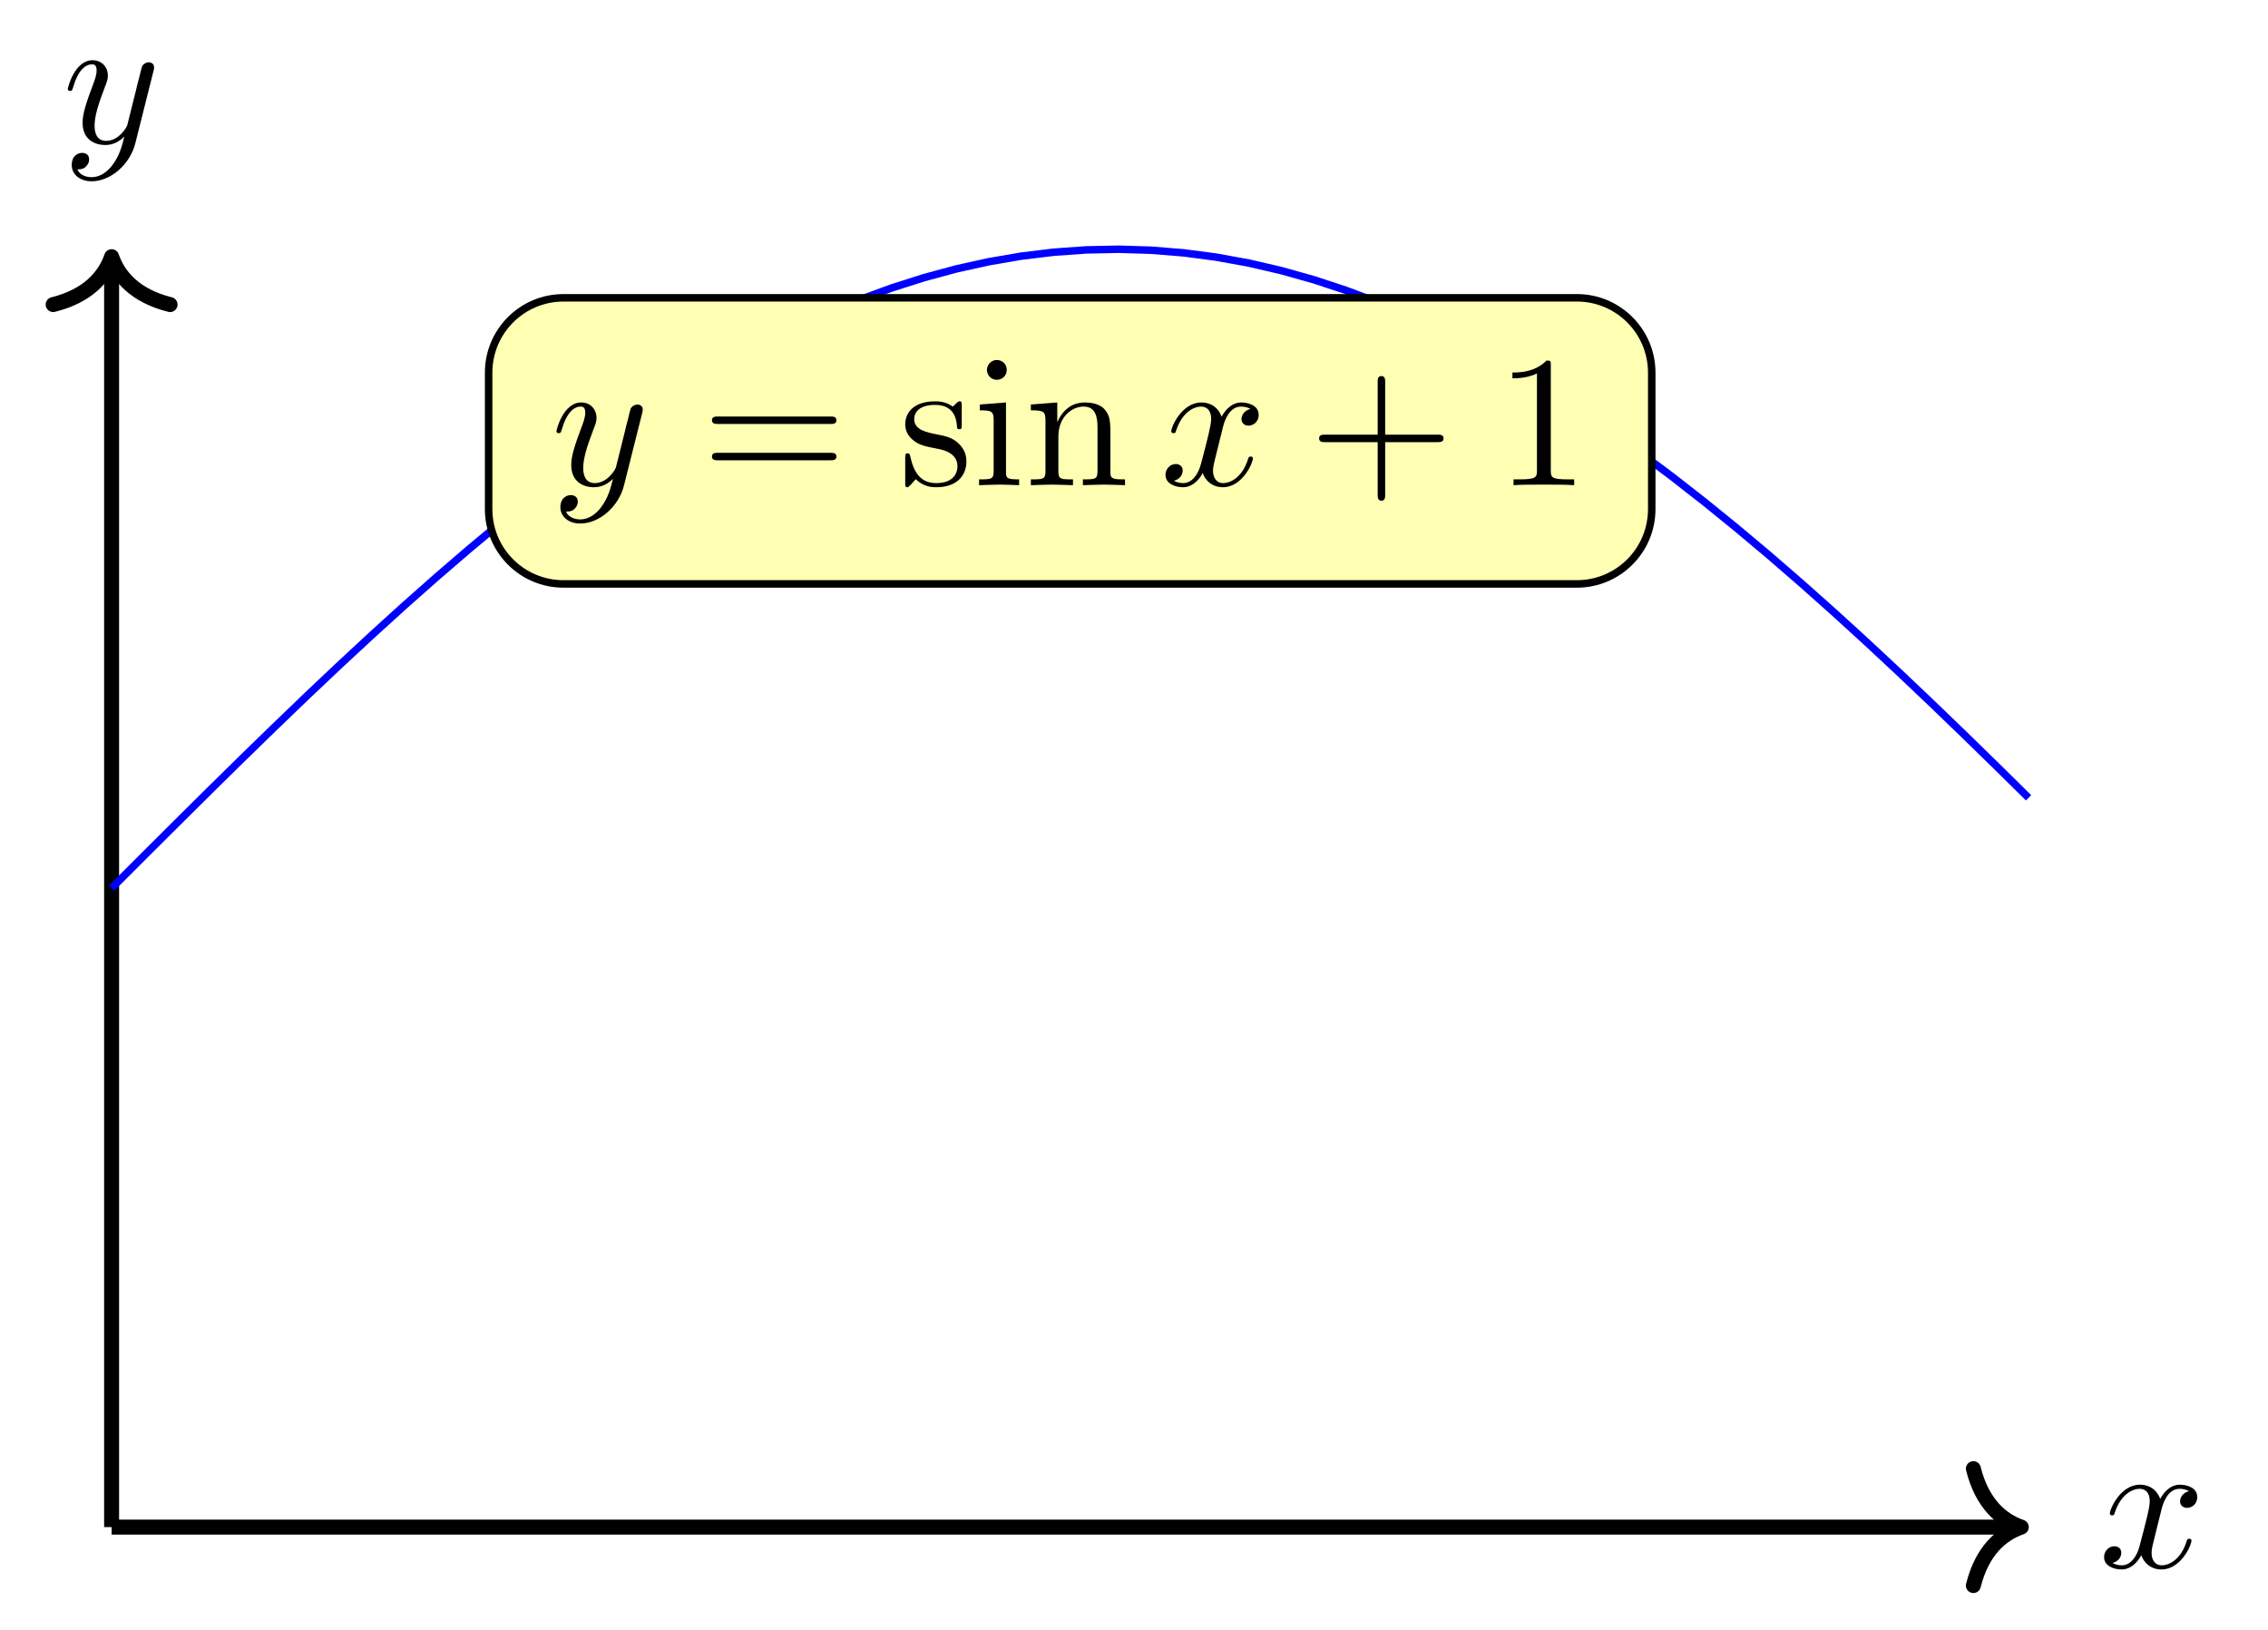
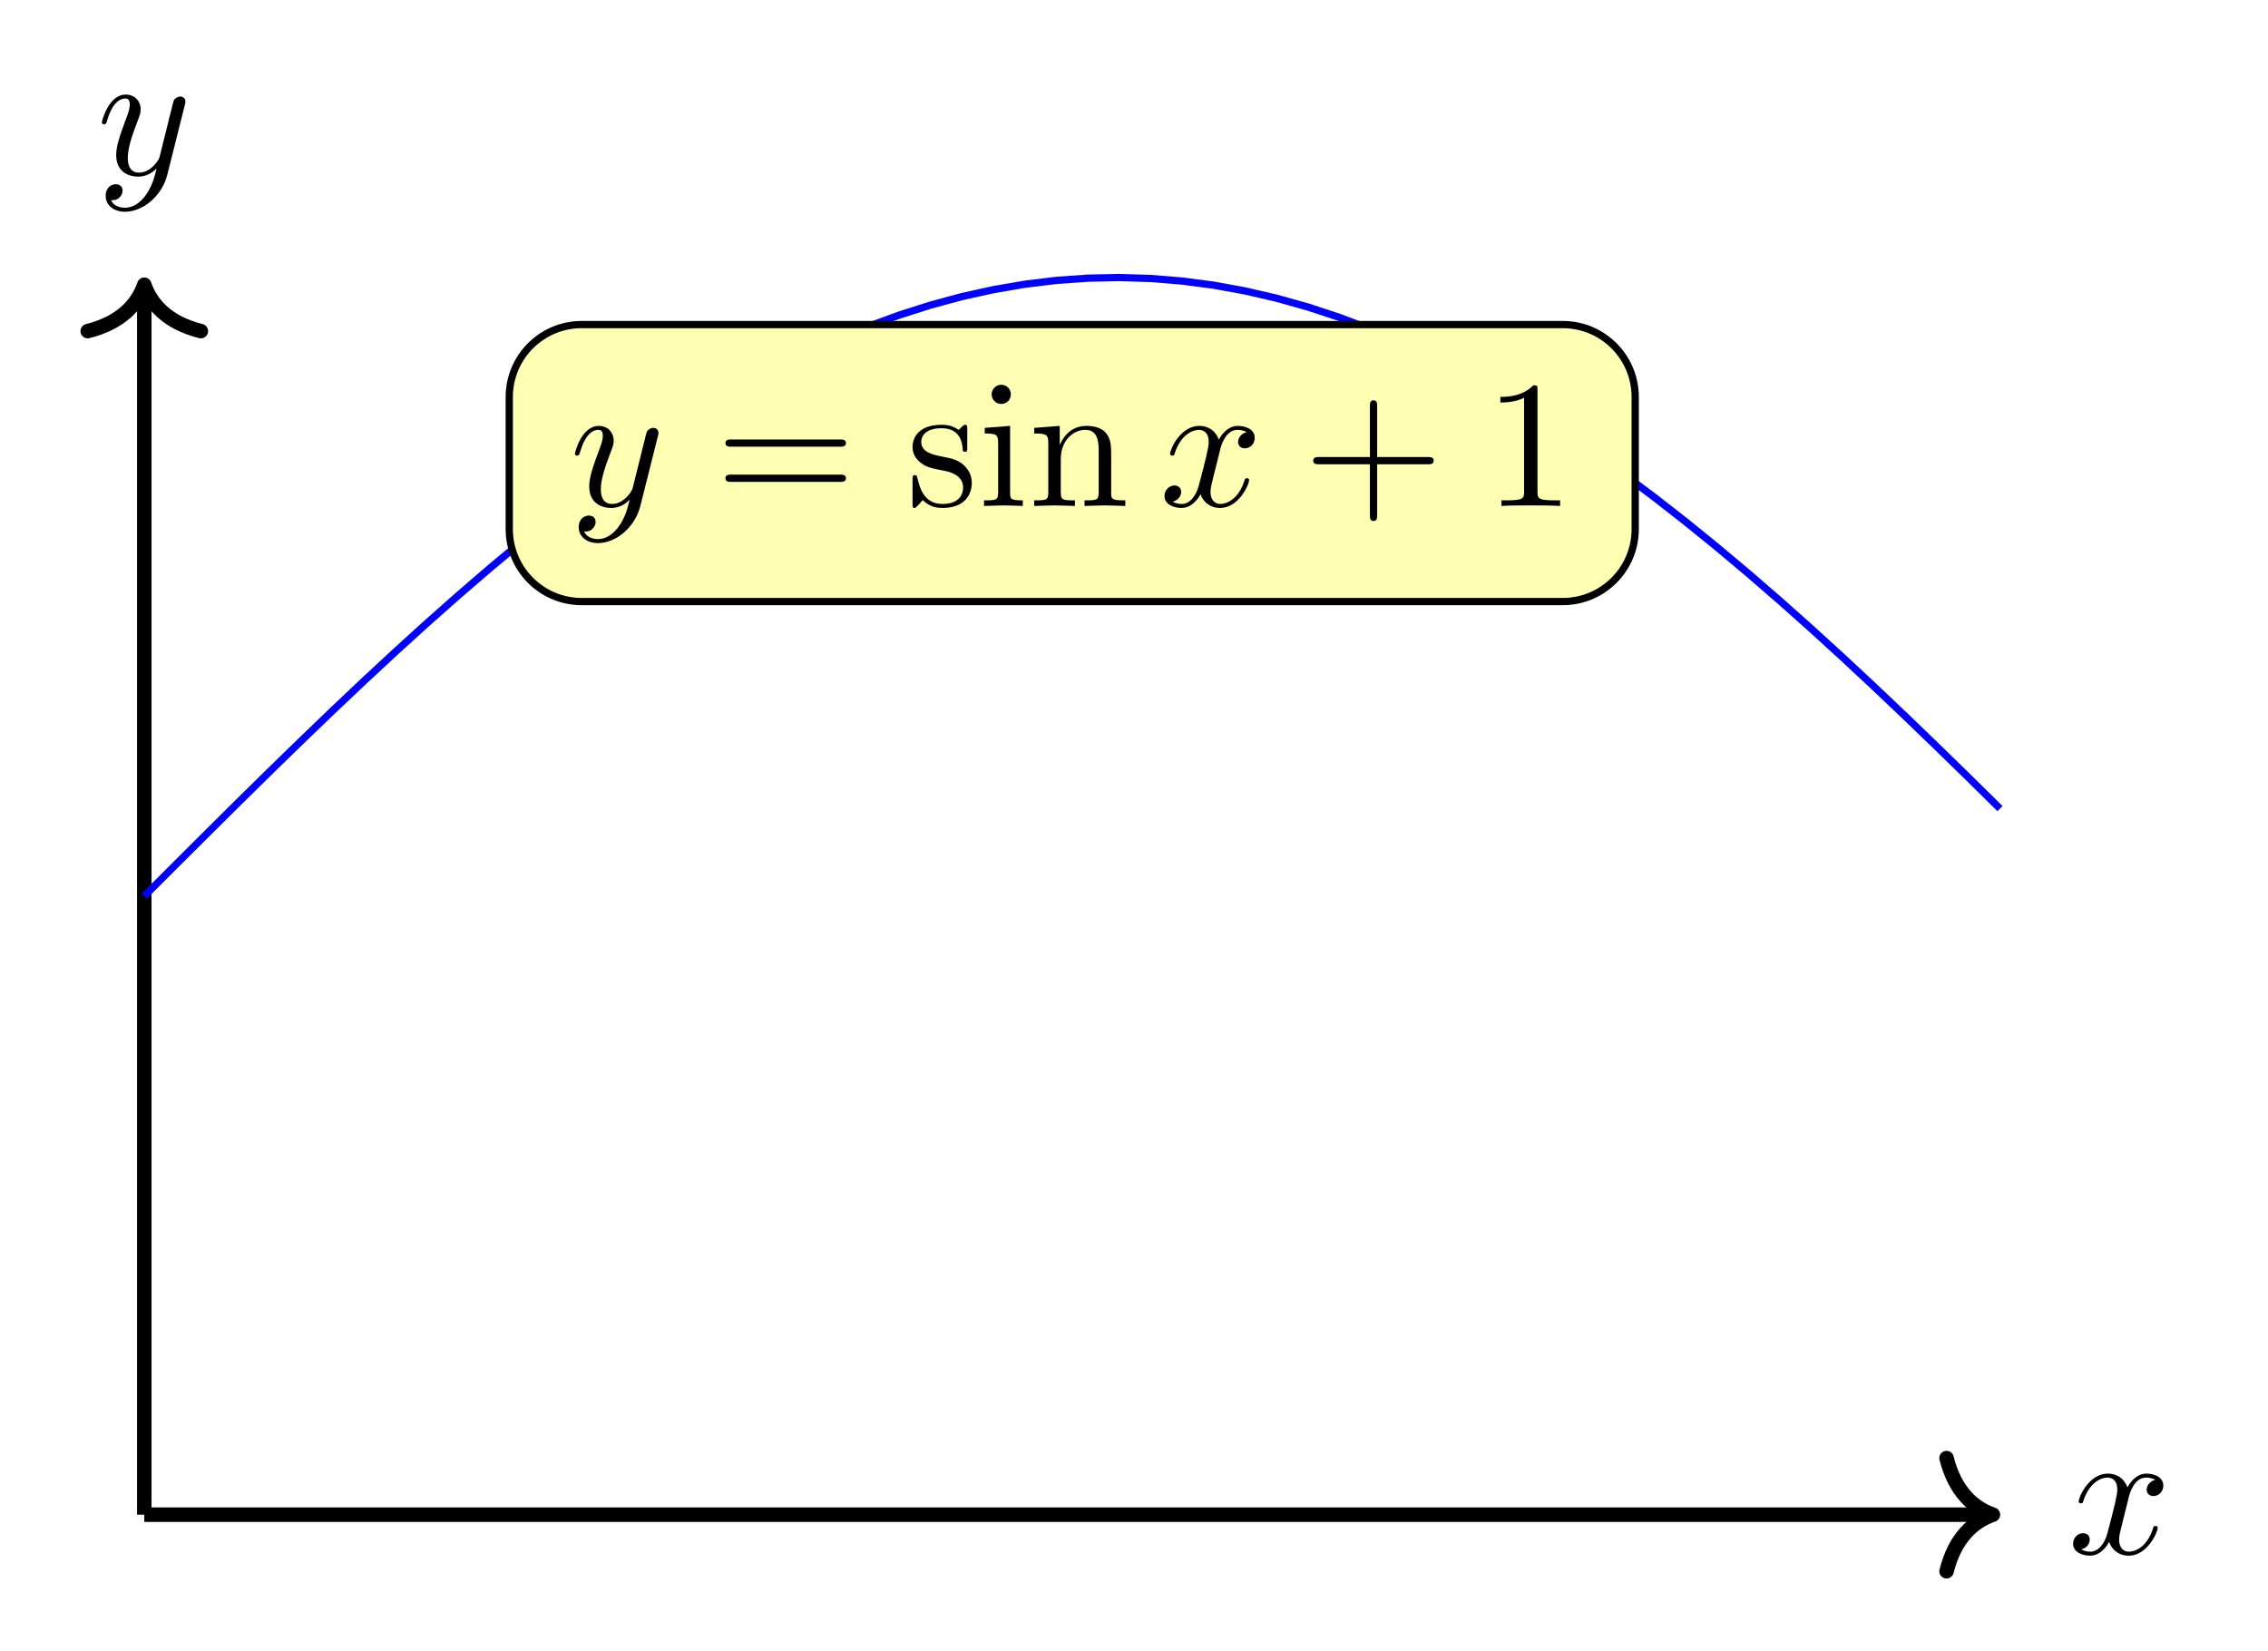
- <svg xmlns="http://www.w3.org/2000/svg" xmlns:xlink="http://www.w3.org/1999/xlink" version="1.1" width="120.722pt" height="86.763pt" viewBox="-70.007 -70.007 120.722 86.763">
+ <svg xmlns="http://www.w3.org/2000/svg" xmlns:xlink="http://www.w3.org/1999/xlink" version="1.1" width="124.707pt" height="90.748pt" viewBox="-72 -72 124.707 90.748">
  <defs>
    <path id="mpwr5umbw-g1-43" d="M4.075-2.291H6.854C6.994-2.291 7.183-2.291 7.183-2.491S6.994-2.69 6.854-2.69H4.075V-5.479C4.075-5.619 4.075-5.808 3.875-5.808S3.676-5.619 3.676-5.479V-2.69H.887C.747-2.69 .558-2.69 .558-2.491S.747-2.291 .887-2.291H3.676V.498C3.676 .638 3.676 .827 3.875 .827S4.075 .638 4.075 .498V-2.291Z" />
    <path id="mpwr5umbw-g1-49" d="M2.929-6.376C2.929-6.615 2.929-6.635 2.7-6.635C2.082-5.998 1.205-5.998 .887-5.998V-5.689C1.086-5.689 1.674-5.689 2.192-5.948V-.787C2.192-.428 2.162-.309 1.265-.309H.946V0C1.295-.03 2.162-.03 2.56-.03S3.826-.03 4.174 0V-.309H3.856C2.959-.309 2.929-.418 2.929-.787V-6.376Z" />
    <path id="mpwr5umbw-g1-61" d="M6.844-3.258C6.994-3.258 7.183-3.258 7.183-3.457S6.994-3.656 6.854-3.656H.887C.747-3.656 .558-3.656 .558-3.457S.747-3.258 .897-3.258H6.844ZM6.854-1.325C6.994-1.325 7.183-1.325 7.183-1.524S6.994-1.724 6.844-1.724H.897C.747-1.724 .558-1.724 .558-1.524S.747-1.325 .887-1.325H6.854Z" />
    <path id="mpwr5umbw-g1-105" d="M1.763-4.403L.369-4.294V-3.985C1.016-3.985 1.106-3.925 1.106-3.437V-.757C1.106-.309 .996-.309 .329-.309V0C.648-.01 1.186-.03 1.425-.03C1.773-.03 2.122-.01 2.461 0V-.309C1.803-.309 1.763-.359 1.763-.747V-4.403ZM1.803-6.137C1.803-6.456 1.554-6.665 1.275-6.665C.966-6.665 .747-6.396 .747-6.137C.747-5.868 .966-5.609 1.275-5.609C1.554-5.609 1.803-5.818 1.803-6.137Z" />
    <path id="mpwr5umbw-g1-110" d="M1.096-3.427V-.757C1.096-.309 .986-.309 .319-.309V0C.667-.01 1.176-.03 1.445-.03C1.704-.03 2.222-.01 2.56 0V-.309C1.893-.309 1.783-.309 1.783-.757V-2.59C1.783-3.626 2.491-4.184 3.128-4.184C3.756-4.184 3.866-3.646 3.866-3.078V-.757C3.866-.309 3.756-.309 3.088-.309V0C3.437-.01 3.945-.03 4.214-.03C4.473-.03 4.991-.01 5.33 0V-.309C4.812-.309 4.563-.309 4.553-.608V-2.511C4.553-3.367 4.553-3.676 4.244-4.035C4.105-4.204 3.776-4.403 3.198-4.403C2.471-4.403 2.002-3.975 1.724-3.357V-4.403L.319-4.294V-3.985C1.016-3.985 1.096-3.915 1.096-3.427Z" />
    <path id="mpwr5umbw-g1-115" d="M2.072-1.933C2.291-1.893 3.108-1.733 3.108-1.016C3.108-.508 2.76-.11 1.983-.11C1.146-.11 .787-.677 .598-1.524C.568-1.654 .558-1.694 .458-1.694C.329-1.694 .329-1.624 .329-1.445V-.13C.329 .04 .329 .11 .438 .11C.488 .11 .498 .1 .687-.09C.707-.11 .707-.13 .887-.319C1.325 .1 1.773 .11 1.983 .11C3.128 .11 3.587-.558 3.587-1.275C3.587-1.803 3.288-2.102 3.168-2.222C2.839-2.54 2.451-2.62 2.032-2.7C1.474-2.809 .807-2.939 .807-3.517C.807-3.866 1.066-4.274 1.923-4.274C3.019-4.274 3.068-3.377 3.088-3.068C3.098-2.979 3.188-2.979 3.208-2.979C3.337-2.979 3.337-3.029 3.337-3.218V-4.224C3.337-4.394 3.337-4.463 3.228-4.463C3.178-4.463 3.158-4.463 3.029-4.344C2.999-4.304 2.899-4.214 2.859-4.184C2.481-4.463 2.072-4.463 1.923-4.463C.707-4.463 .329-3.796 .329-3.238C.329-2.889 .488-2.61 .757-2.391C1.076-2.132 1.355-2.072 2.072-1.933Z" />
    <path id="mpwr5umbw-g0-120" d="M3.328-3.009C3.387-3.268 3.616-4.184 4.314-4.184C4.364-4.184 4.603-4.184 4.812-4.055C4.533-4.005 4.334-3.756 4.334-3.517C4.334-3.357 4.443-3.168 4.712-3.168C4.932-3.168 5.25-3.347 5.25-3.746C5.25-4.264 4.663-4.403 4.324-4.403C3.746-4.403 3.397-3.875 3.278-3.646C3.029-4.304 2.491-4.403 2.202-4.403C1.166-4.403 .598-3.118 .598-2.869C.598-2.77 .697-2.77 .717-2.77C.797-2.77 .827-2.79 .847-2.879C1.186-3.935 1.843-4.184 2.182-4.184C2.371-4.184 2.72-4.095 2.72-3.517C2.72-3.208 2.55-2.54 2.182-1.146C2.022-.528 1.674-.11 1.235-.11C1.176-.11 .946-.11 .737-.239C.986-.289 1.205-.498 1.205-.777C1.205-1.046 .986-1.126 .837-1.126C.538-1.126 .289-.867 .289-.548C.289-.09 .787 .11 1.225 .11C1.883 .11 2.242-.588 2.271-.648C2.391-.279 2.75 .11 3.347 .11C4.374 .11 4.941-1.176 4.941-1.425C4.941-1.524 4.852-1.524 4.822-1.524C4.732-1.524 4.712-1.484 4.692-1.415C4.364-.349 3.686-.11 3.367-.11C2.979-.11 2.819-.428 2.819-.767C2.819-.986 2.879-1.205 2.989-1.644L3.328-3.009Z" />
    <path id="mpwr5umbw-g0-121" d="M4.842-3.796C4.882-3.935 4.882-3.955 4.882-4.025C4.882-4.204 4.742-4.294 4.593-4.294C4.493-4.294 4.334-4.234 4.244-4.085C4.224-4.035 4.144-3.726 4.105-3.547C4.035-3.288 3.965-3.019 3.905-2.75L3.457-.956C3.417-.807 2.989-.11 2.331-.11C1.823-.11 1.714-.548 1.714-.917C1.714-1.375 1.883-1.993 2.222-2.869C2.381-3.278 2.421-3.387 2.421-3.587C2.421-4.035 2.102-4.403 1.604-4.403C.658-4.403 .289-2.959 .289-2.869C.289-2.77 .389-2.77 .408-2.77C.508-2.77 .518-2.79 .568-2.949C.837-3.885 1.235-4.184 1.574-4.184C1.654-4.184 1.823-4.184 1.823-3.866C1.823-3.616 1.724-3.357 1.654-3.168C1.255-2.112 1.076-1.544 1.076-1.076C1.076-.189 1.704 .11 2.291 .11C2.68 .11 3.019-.06 3.298-.339C3.168 .179 3.049 .667 2.65 1.196C2.391 1.534 2.012 1.823 1.554 1.823C1.415 1.823 .966 1.793 .797 1.405C.956 1.405 1.086 1.405 1.225 1.285C1.325 1.196 1.425 1.066 1.425 .877C1.425 .568 1.156 .528 1.056 .528C.827 .528 .498 .687 .498 1.176C.498 1.674 .936 2.042 1.554 2.042C2.58 2.042 3.606 1.136 3.885 .01L4.842-3.796Z" />
  </defs>
  <g id="mpwr5umbw-page1">
    <g stroke-miterlimit="10" transform="translate(-64.06598,11.28998)scale(0.996264,-0.996264)">
      <g fill="#000" stroke="#000">
        <g stroke-width="0.4">
          <g stroke-width="0.8">
            <path d="M0 0H101.63" fill="none" />
            <g transform="translate(102.0296,0.0)">
              <g stroke-dasharray="none" stroke-dashoffset="0.0">
                <g stroke-linecap="round">
                  <g stroke-linejoin="round">
                    <path d="M-2.56 3.123C-2.092 1.249-1.05 .364 0 0C-1.05-.364-2.092-1.249-2.56-3.123" fill="none" />
                  </g>
                </g>
              </g>
            </g>
            <g transform="translate(106.1626,-2.15277)">
              <g stroke="none" transform="scale(-1.00375,1.00375)translate(-64.06598,11.28998)scale(-1,-1)">
                <g fill="#000">
                  <g stroke="none">
                    <use x="-64.066" y="11.29" xlink:href="#mpwr5umbw-g0-120" />
                  </g>
                </g>
              </g>
            </g>
          </g>
          <g stroke-width="0.8">
            <path d="M0 0V67.486" fill="none" />
            <g transform="matrix(0.0,1.0,-1.0,0.0,0.0,67.88641)">
              <g stroke-dasharray="none" stroke-dashoffset="0.0">
                <g stroke-linecap="round">
                  <g stroke-linejoin="round">
                    <path d="M-2.56 3.123C-2.092 1.249-1.05 .364 0 0C-1.05-.364-2.092-1.249-2.56-3.123" fill="none" />
                  </g>
                </g>
              </g>
            </g>
            <g transform="translate(-2.6308,73.9638)">
              <g stroke="none" transform="scale(-1.00375,1.00375)translate(-64.06598,11.28998)scale(-1,-1)">
                <g fill="#000">
                  <g stroke="none">
                    <use x="-64.066" y="11.29" xlink:href="#mpwr5umbw-g0-121" />
                  </g>
                </g>
              </g>
            </g>
          </g>
          <g fill="#00f" stroke="#00f">
            <path d="M0 34.143L1.736 35.878L3.472 37.608L5.208 39.33L6.944 41.038L8.68 42.728L10.415 44.397L12.151 46.039L13.887 47.65L15.623 49.226L17.359 50.764L19.095 52.258L20.831 53.705L22.567 55.102L24.303 56.444L26.039 57.729L27.775 58.953L29.511 60.113L31.247 61.206L32.982 62.228L34.718 63.179L36.454 64.054L38.19 64.853L39.926 65.572L41.662 66.209L43.398 66.763L45.134 67.233L46.87 67.617L48.606 67.915L50.342 68.126L52.078 68.249L53.813 68.284L55.549 68.231L57.285 68.09L59.021 67.861L60.757 67.545L62.493 67.142L64.229 66.654L65.965 66.082L67.701 65.427L69.437 64.691L71.173 63.877L72.909 62.986L74.644 62.021L76.38 60.984L78.116 59.877L79.852 58.703L81.588 57.466L83.324 56.169L85.06 54.814L86.796 53.406L88.532 51.949L90.268 50.445L92.004 48.9L93.74 47.316L95.475 45.698L97.211 44.05L98.947 42.377L100.683 40.683L102.419 38.971" fill="none" />
          </g>
          <g fill="#ffffb3">
            <g fill="#ffffb3">
              <path d="M78.286 65.688H24.143C21.934 65.688 20.143 63.897 20.143 61.688V54.399C20.143 52.19 21.934 50.399 24.143 50.399H78.286C80.495 50.399 82.286 52.19 82.286 54.399V61.688C82.286 63.897 80.495 65.688 78.286 65.688ZM20.143 50.399" />
            </g>
            <g transform="translate(23.47647,55.67624)">
              <g stroke="none" transform="scale(-1.00375,1.00375)translate(-64.06598,11.28998)scale(-1,-1)">
                <g fill="#000">
                  <g stroke="none">
                    <use x="-64.066" y="11.29" xlink:href="#mpwr5umbw-g0-121" />
                    <use x="-56.057" y="11.29" xlink:href="#mpwr5umbw-g1-61" />
                    <use x="-45.541" y="11.29" xlink:href="#mpwr5umbw-g1-115" />
                    <use x="-41.611" y="11.29" xlink:href="#mpwr5umbw-g1-105" />
                    <use x="-38.843" y="11.29" xlink:href="#mpwr5umbw-g1-110" />
                    <use x="-31.648" y="11.29" xlink:href="#mpwr5umbw-g0-120" />
                    <use x="-23.74" y="11.29" xlink:href="#mpwr5umbw-g1-43" />
                    <use x="-13.778" y="11.29" xlink:href="#mpwr5umbw-g1-49" />
                  </g>
                </g>
              </g>
            </g>
          </g>
        </g>
      </g>
    </g>
  </g>
</svg>
